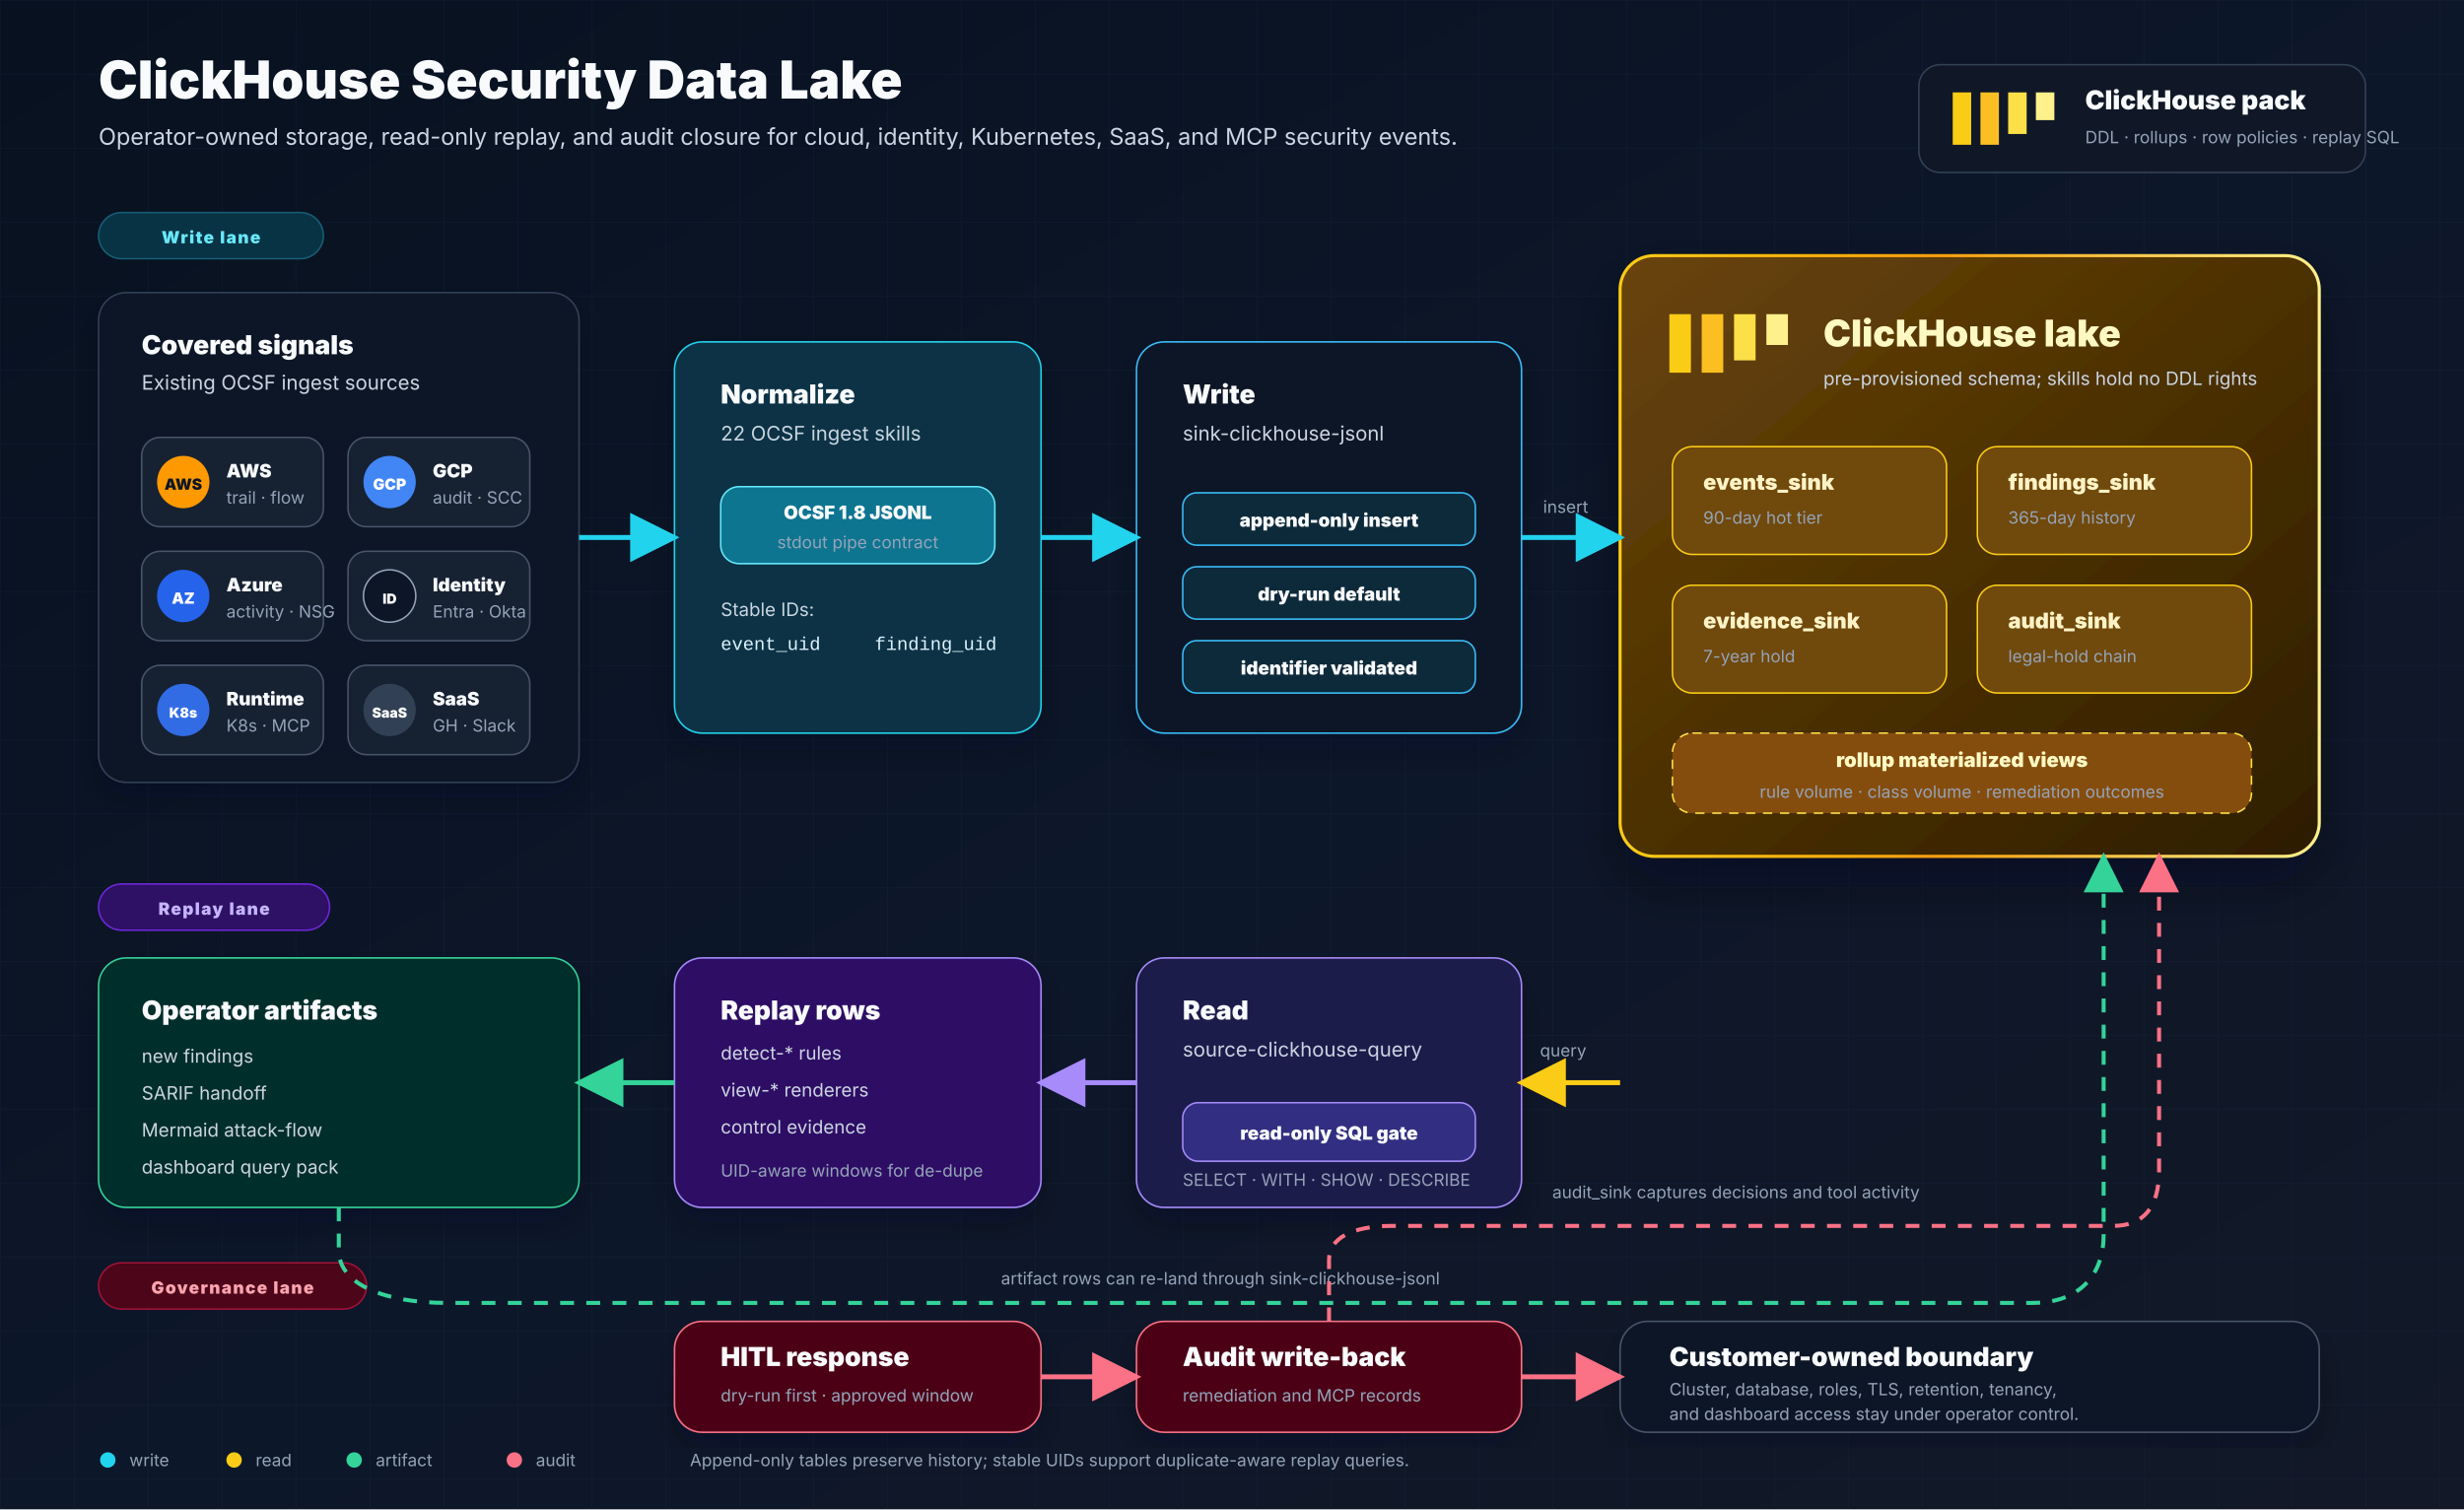
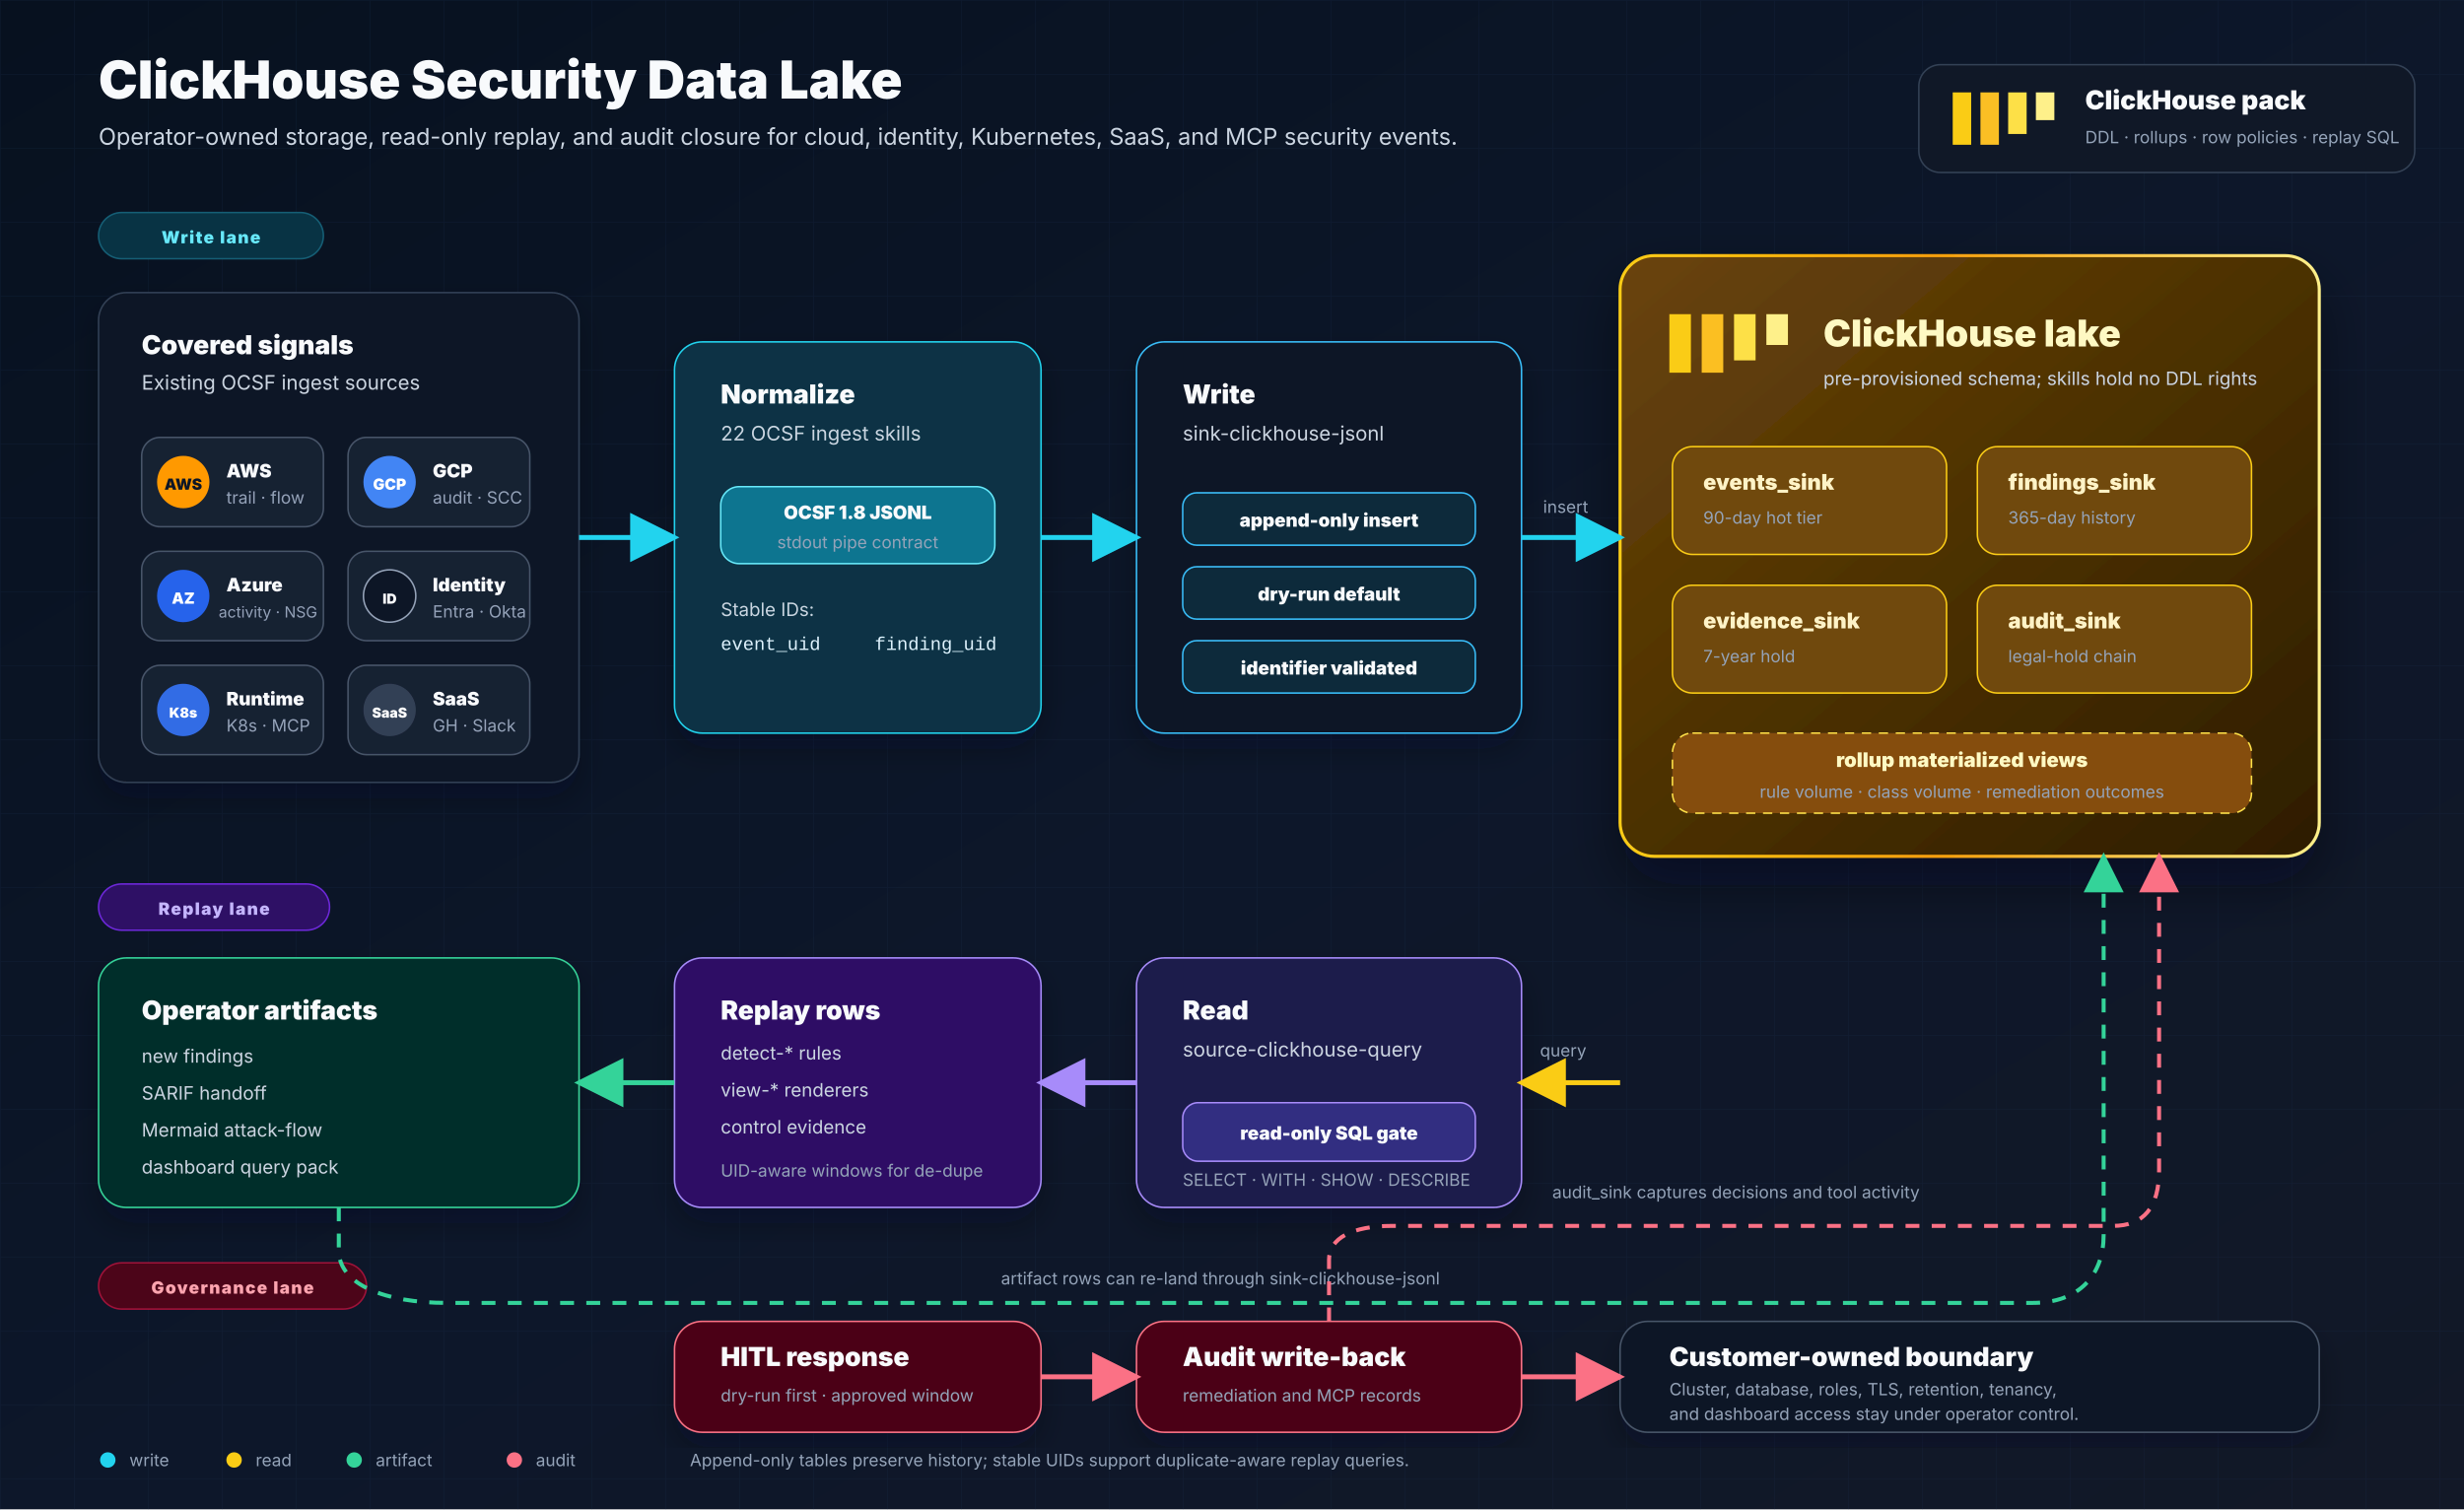
<svg xmlns="http://www.w3.org/2000/svg" width="1600" height="980" viewBox="0 0 1600 980" role="img" aria-labelledby="title desc">
  <defs>
    <linearGradient id="bg" x1="0" y1="0" x2="1" y2="1">
      <stop offset="0" stop-color="#07111f" />
      <stop offset="0.52" stop-color="#0d172a" />
      <stop offset="1" stop-color="#121827" />
    </linearGradient>
    <linearGradient id="lakeFill" x1="0" y1="0" x2="1" y2="1">
      <stop offset="0" stop-color="#6a4407" />
      <stop offset="1" stop-color="#2d1d05" />
    </linearGradient>
    <linearGradient id="goldStroke" x1="0" y1="0" x2="1" y2="0">
      <stop offset="0" stop-color="#facc15" />
      <stop offset="0.45" stop-color="#f59e0b" />
      <stop offset="1" stop-color="#fef08a" />
    </linearGradient>
    <pattern id="grid" width="48" height="48" patternUnits="userSpaceOnUse">
      <path d="M48 0H0V48" fill="none" stroke="#20314f" stroke-opacity="0.24" stroke-width="1" />
    </pattern>
    <filter id="shadow" x="-20%" y="-20%" width="140%" height="140%">
      <feDropShadow dx="0" dy="18" stdDeviation="18" flood-color="#020617" flood-opacity="0.42" />
    </filter>
    <filter id="softShadow" x="-14%" y="-14%" width="128%" height="128%">
      <feDropShadow dx="0" dy="10" stdDeviation="10" flood-color="#020617" flood-opacity="0.28" />
    </filter>
    <marker id="arrowCyan" viewBox="0 0 10 10" refX="9" refY="5" markerWidth="10" markerHeight="10" orient="auto">
      <path d="M0 0L10 5L0 10Z" fill="#22d3ee" />
    </marker>
    <marker id="arrowGold" viewBox="0 0 10 10" refX="9" refY="5" markerWidth="10" markerHeight="10" orient="auto">
      <path d="M0 0L10 5L0 10Z" fill="#facc15" />
    </marker>
    <marker id="arrowViolet" viewBox="0 0 10 10" refX="9" refY="5" markerWidth="10" markerHeight="10" orient="auto">
      <path d="M0 0L10 5L0 10Z" fill="#a78bfa" />
    </marker>
    <marker id="arrowGreen" viewBox="0 0 10 10" refX="9" refY="5" markerWidth="10" markerHeight="10" orient="auto">
      <path d="M0 0L10 5L0 10Z" fill="#34d399" />
    </marker>
    <marker id="arrowRose" viewBox="0 0 10 10" refX="9" refY="5" markerWidth="10" markerHeight="10" orient="auto">
      <path d="M0 0L10 5L0 10Z" fill="#fb7185" />
    </marker>
    <style>
      .font { font-family: Inter, ui-sans-serif, system-ui, -apple-system, BlinkMacSystemFont, "Segoe UI", Arial, sans-serif; }
      .h1 { font-size: 34px; font-weight: 850; fill: #f8fafc; }
      .sub { font-size: 15px; fill: #cbd5e1; }
      .eyebrow { font-size: 11px; font-weight: 850; letter-spacing: 0.08em; text-transform: uppercase; }
      .cardTitle { font-size: 17px; font-weight: 850; fill: #f8fafc; }
      .cardSub { font-size: 13px; fill: #cbd5e1; }
      .body { font-size: 12px; fill: #cbd5e1; }
      .tiny { font-size: 11px; fill: #94a3b8; }
      .badge { font-size: 12px; font-weight: 850; fill: #f8fafc; }
      .mono { font-family: ui-monospace, SFMono-Regular, Menlo, Monaco, Consolas, "Liberation Mono", monospace; }
    </style>
  </defs>
  <rect width="1600" height="980" fill="url(#bg)" />
  <rect width="1600" height="980" fill="url(#grid)" />
  <g class="font">
    <text x="64" y="64" class="h1">ClickHouse Security Data Lake</text>
    <text x="64" y="94" class="sub">Operator-owned storage, read-only replay, and audit closure for cloud, identity, Kubernetes, SaaS, and MCP security events.</text>
    <g transform="translate(1246,42)">
-       <rect x="0" y="0" width="290" height="70" rx="14" fill="#101827" stroke="#334155" />
+       <rect x="0" y="0" width="322" height="70" rx="14" fill="#101827" stroke="#334155" />
      <g transform="translate(22,18)">
        <rect x="0" y="0" width="12" height="34" fill="#facc15" />
        <rect x="18" y="0" width="12" height="34" fill="#fbbf24" />
        <rect x="36" y="0" width="12" height="27" fill="#fde047" />
        <rect x="54" y="0" width="12" height="18" fill="#fef08a" />
      </g>
      <text x="108" y="29" class="cardTitle">ClickHouse pack</text>
      <text x="108" y="51" class="tiny">DDL · rollups · row policies · replay SQL</text>
    </g>
    <g transform="translate(64,138)">
      <rect x="0" y="0" width="146" height="30" rx="15" fill="#083344" stroke="#155e75" />
      <text x="73" y="20" text-anchor="middle" class="eyebrow" fill="#67e8f9">Write lane</text>
    </g>
    <g transform="translate(64,574)">
      <rect x="0" y="0" width="150" height="30" rx="15" fill="#2e1065" stroke="#6d28d9" />
      <text x="75" y="20" text-anchor="middle" class="eyebrow" fill="#c4b5fd">Replay lane</text>
    </g>
    <g transform="translate(64,820)">
      <rect x="0" y="0" width="174" height="30" rx="15" fill="#4c0519" stroke="#9f1239" />
      <text x="87" y="20" text-anchor="middle" class="eyebrow" fill="#fda4af">Governance lane</text>
    </g>
    <g filter="url(#softShadow)">
      <rect x="64" y="190" width="312" height="318" rx="18" fill="#101827" stroke="#334155" />
      <text x="92" y="230" class="cardTitle">Covered signals</text>
      <text x="92" y="253" class="cardSub">Existing OCSF ingest sources</text>
      <g transform="translate(92,284)">
        <g>
          <rect x="0" y="0" width="118" height="58" rx="12" fill="#172033" stroke="#475569" />
          <circle cx="27" cy="29" r="17" fill="#ff9900" />
          <text x="27" y="34" text-anchor="middle" font-size="10" font-weight="900" fill="#111827">AWS</text>
          <text x="55" y="26" class="badge">AWS</text>
          <text x="55" y="43" class="tiny">trail · flow</text>
        </g>
        <g transform="translate(134,0)">
          <rect x="0" y="0" width="118" height="58" rx="12" fill="#172033" stroke="#475569" />
          <circle cx="27" cy="29" r="17" fill="#4285f4" />
          <text x="27" y="34" text-anchor="middle" font-size="10" font-weight="900" fill="#ffffff">GCP</text>
          <text x="55" y="26" class="badge">GCP</text>
          <text x="55" y="43" class="tiny">audit · SCC</text>
        </g>
        <g transform="translate(0,74)">
          <rect x="0" y="0" width="118" height="58" rx="12" fill="#172033" stroke="#475569" />
          <circle cx="27" cy="29" r="17" fill="#2563eb" />
          <text x="27" y="34" text-anchor="middle" font-size="10" font-weight="900" fill="#ffffff">AZ</text>
          <text x="55" y="26" class="badge">Azure</text>
-           <text x="55" y="43" class="tiny">activity · NSG</text>
+           <text x="50" y="43" class="tiny" style="font-size:10px">activity · NSG</text>
        </g>
        <g transform="translate(134,74)">
          <rect x="0" y="0" width="118" height="58" rx="12" fill="#172033" stroke="#475569" />
          <circle cx="27" cy="29" r="17" fill="#111827" stroke="#94a3b8" />
          <text x="27" y="34" text-anchor="middle" font-size="9" font-weight="900" fill="#f8fafc">ID</text>
          <text x="55" y="26" class="badge">Identity</text>
          <text x="55" y="43" class="tiny">Entra · Okta</text>
        </g>
        <g transform="translate(0,148)">
          <rect x="0" y="0" width="118" height="58" rx="12" fill="#172033" stroke="#475569" />
          <circle cx="27" cy="29" r="17" fill="#326ce5" />
          <text x="27" y="34" text-anchor="middle" font-size="9" font-weight="900" fill="#ffffff">K8s</text>
          <text x="55" y="26" class="badge">Runtime</text>
          <text x="55" y="43" class="tiny">K8s · MCP</text>
        </g>
        <g transform="translate(134,148)">
          <rect x="0" y="0" width="118" height="58" rx="12" fill="#172033" stroke="#475569" />
          <circle cx="27" cy="29" r="17" fill="#334155" />
          <text x="27" y="34" text-anchor="middle" font-size="9" font-weight="900" fill="#ffffff">SaaS</text>
          <text x="55" y="26" class="badge">SaaS</text>
          <text x="55" y="43" class="tiny">GH · Slack</text>
        </g>
      </g>
    </g>
    <g filter="url(#softShadow)">
      <rect x="438" y="222" width="238" height="254" rx="18" fill="#083344" stroke="#22d3ee" />
      <text x="468" y="262" class="cardTitle">Normalize</text>
      <text x="468" y="286" class="cardSub">22 OCSF ingest skills</text>
      <rect x="468" y="316" width="178" height="50" rx="12" fill="#0e7490" stroke="#67e8f9" />
      <text x="557" y="337" text-anchor="middle" class="badge">OCSF 1.8 JSONL</text>
      <text x="557" y="356" text-anchor="middle" class="tiny" fill="#cffafe">stdout pipe contract</text>
      <text x="468" y="400" class="body">Stable IDs:</text>
      <text x="468" y="422" class="mono" font-size="12" fill="#e0f2fe">event_uid</text>
      <text x="568" y="422" class="mono" font-size="12" fill="#e0f2fe">finding_uid</text>
    </g>
    <g filter="url(#softShadow)">
      <rect x="738" y="222" width="250" height="254" rx="18" fill="#111827" stroke="#38bdf8" />
      <text x="768" y="262" class="cardTitle">Write</text>
      <text x="768" y="286" class="cardSub">sink-clickhouse-jsonl</text>
      <g transform="translate(768,320)">
        <rect x="0" y="0" width="190" height="34" rx="9" fill="#0f2a3b" stroke="#38bdf8" />
        <text x="95" y="22" text-anchor="middle" class="badge">append-only insert</text>
        <rect x="0" y="48" width="190" height="34" rx="9" fill="#0f2a3b" stroke="#38bdf8" />
        <text x="95" y="70" text-anchor="middle" class="badge">dry-run default</text>
        <rect x="0" y="96" width="190" height="34" rx="9" fill="#0f2a3b" stroke="#38bdf8" />
        <text x="95" y="118" text-anchor="middle" class="badge">identifier validated</text>
      </g>
    </g>
    <g filter="url(#shadow)">
      <rect x="1052" y="166" width="454" height="390" rx="22" fill="url(#lakeFill)" stroke="url(#goldStroke)" stroke-width="2" />
      <g transform="translate(1084,204)">
        <rect x="0" y="0" width="14" height="38" fill="#facc15" />
        <rect x="21" y="0" width="14" height="38" fill="#fbbf24" />
        <rect x="42" y="0" width="14" height="30" fill="#fde047" />
        <rect x="63" y="0" width="14" height="20" fill="#fef08a" />
      </g>
      <text x="1184" y="225" font-size="24" font-weight="850" fill="#fef9c3">ClickHouse lake</text>
      <text x="1184" y="250" class="body" fill="#fde68a">pre-provisioned schema; skills hold no DDL rights</text>
      <g transform="translate(1086,290)">
        <rect x="0" y="0" width="178" height="70" rx="13" fill="#70480a" stroke="#facc15" />
        <text x="20" y="28" font-size="14" font-weight="850" fill="#fef3c7">events_sink</text>
        <text x="20" y="50" class="tiny" fill="#fde68a">90-day hot tier</text>
      </g>
      <g transform="translate(1284,290)">
        <rect x="0" y="0" width="178" height="70" rx="13" fill="#70480a" stroke="#facc15" />
        <text x="20" y="28" font-size="14" font-weight="850" fill="#fef3c7">findings_sink</text>
        <text x="20" y="50" class="tiny" fill="#fde68a">365-day history</text>
      </g>
      <g transform="translate(1086,380)">
        <rect x="0" y="0" width="178" height="70" rx="13" fill="#70480a" stroke="#facc15" />
        <text x="20" y="28" font-size="14" font-weight="850" fill="#fef3c7">evidence_sink</text>
        <text x="20" y="50" class="tiny" fill="#fde68a">7-year hold</text>
      </g>
      <g transform="translate(1284,380)">
        <rect x="0" y="0" width="178" height="70" rx="13" fill="#70480a" stroke="#facc15" />
        <text x="20" y="28" font-size="14" font-weight="850" fill="#fef3c7">audit_sink</text>
        <text x="20" y="50" class="tiny" fill="#fde68a">legal-hold chain</text>
      </g>
      <rect x="1086" y="476" width="376" height="52" rx="13" fill="#854d0e" stroke="#fde047" stroke-dasharray="6 5" />
      <text x="1274" y="498" text-anchor="middle" font-size="13" font-weight="850" fill="#fef9c3">rollup materialized views</text>
      <text x="1274" y="518" text-anchor="middle" class="tiny" fill="#fde68a">rule volume · class volume · remediation outcomes</text>
    </g>
    <g filter="url(#softShadow)">
      <rect x="738" y="622" width="250" height="162" rx="18" fill="#1e1b4b" stroke="#a78bfa" />
      <text x="768" y="662" class="cardTitle">Read</text>
      <text x="768" y="686" class="cardSub">source-clickhouse-query</text>
      <rect x="768" y="716" width="190" height="38" rx="10" fill="#312e81" stroke="#a78bfa" />
      <text x="863" y="740" text-anchor="middle" class="badge">read-only SQL gate</text>
      <text x="768" y="770" class="tiny" fill="#c4b5fd">SELECT · WITH · SHOW · DESCRIBE</text>
    </g>
    <g filter="url(#softShadow)">
      <rect x="438" y="622" width="238" height="162" rx="18" fill="#2e1065" stroke="#a78bfa" />
      <text x="468" y="662" class="cardTitle">Replay rows</text>
      <text x="468" y="688" class="body">detect-* rules</text>
      <text x="468" y="712" class="body">view-* renderers</text>
      <text x="468" y="736" class="body">control evidence</text>
      <text x="468" y="764" class="tiny" fill="#c4b5fd">UID-aware windows for de-dupe</text>
    </g>
    <g filter="url(#softShadow)">
      <rect x="64" y="622" width="312" height="162" rx="18" fill="#052e2b" stroke="#34d399" />
      <text x="92" y="662" class="cardTitle">Operator artifacts</text>
      <text x="92" y="690" class="body">new findings</text>
      <text x="92" y="714" class="body">SARIF handoff</text>
      <text x="92" y="738" class="body">Mermaid attack-flow</text>
      <text x="92" y="762" class="body">dashboard query pack</text>
    </g>
    <g filter="url(#softShadow)">
      <rect x="438" y="858" width="238" height="72" rx="18" fill="#4c0519" stroke="#fb7185" />
      <text x="468" y="887" class="cardTitle">HITL response</text>
      <text x="468" y="910" class="tiny" fill="#fecdd3">dry-run first · approved window</text>
    </g>
    <g filter="url(#softShadow)">
      <rect x="738" y="858" width="250" height="72" rx="18" fill="#4c0519" stroke="#fb7185" />
      <text x="768" y="887" class="cardTitle">Audit write-back</text>
      <text x="768" y="910" class="tiny" fill="#fecdd3">remediation and MCP records</text>
    </g>
    <g filter="url(#softShadow)">
      <rect x="1052" y="858" width="454" height="72" rx="18" fill="#111827" stroke="#475569" />
      <text x="1084" y="887" class="cardTitle">Customer-owned boundary</text>
      <text x="1084" y="906" class="tiny">Cluster, database, roles, TLS, retention, tenancy,</text>
      <text x="1084" y="922" class="tiny">and dashboard access stay under operator control.</text>
    </g>
    <path d="M376 349H438" stroke="#22d3ee" stroke-width="3.2" marker-end="url(#arrowCyan)" fill="none" />
    <path d="M676 349H738" stroke="#22d3ee" stroke-width="3.2" marker-end="url(#arrowCyan)" fill="none" />
    <path d="M988 349H1052" stroke="#22d3ee" stroke-width="3.2" marker-end="url(#arrowCyan)" fill="none" />
    <text x="1002" y="333" class="tiny" fill="#a5f3fc">insert</text>
    <path d="M1052 703H988" stroke="#facc15" stroke-width="3.2" marker-end="url(#arrowGold)" fill="none" />
    <text x="1000" y="686" class="tiny" fill="#fde68a">query</text>
    <path d="M738 703H676" stroke="#a78bfa" stroke-width="3.2" marker-end="url(#arrowViolet)" fill="none" />
    <path d="M438 703H376" stroke="#34d399" stroke-width="3.2" marker-end="url(#arrowGreen)" fill="none" />
    <path d="M220 784V812C220 834 250 846 290 846H1320C1350 846 1366 828 1366 802V556" stroke="#34d399" stroke-width="2.6" marker-end="url(#arrowGreen)" fill="none" stroke-dasharray="9 8" />
    <text x="650" y="834" class="tiny" fill="#a7f3d0">artifact rows can re-land through sink-clickhouse-jsonl</text>
    <path d="M676 894H738" stroke="#fb7185" stroke-width="3.2" marker-end="url(#arrowRose)" fill="none" />
    <path d="M988 894H1052" stroke="#fb7185" stroke-width="3.2" marker-end="url(#arrowRose)" fill="none" />
    <path d="M863 858V818C863 804 878 796 904 796H1372C1392 796 1402 784 1402 760V556" stroke="#fb7185" stroke-width="2.6" marker-end="url(#arrowRose)" fill="none" stroke-dasharray="9 8" />
    <text x="1008" y="778" class="tiny" fill="#fda4af">audit_sink captures decisions and tool activity</text>
    <g transform="translate(64,952)">
      <circle cx="6" cy="-4" r="5" fill="#22d3ee" />
      <text x="20" y="0" class="tiny" fill="#a5f3fc">write</text>
      <circle cx="88" cy="-4" r="5" fill="#facc15" />
      <text x="102" y="0" class="tiny" fill="#fde68a">read</text>
      <circle cx="166" cy="-4" r="5" fill="#34d399" />
      <text x="180" y="0" class="tiny" fill="#a7f3d0">artifact</text>
      <circle cx="270" cy="-4" r="5" fill="#fb7185" />
      <text x="284" y="0" class="tiny" fill="#fda4af">audit</text>
      <text x="384" y="0" class="tiny">Append-only tables preserve history; stable UIDs support duplicate-aware replay queries.</text>
    </g>
  </g>
</svg>
